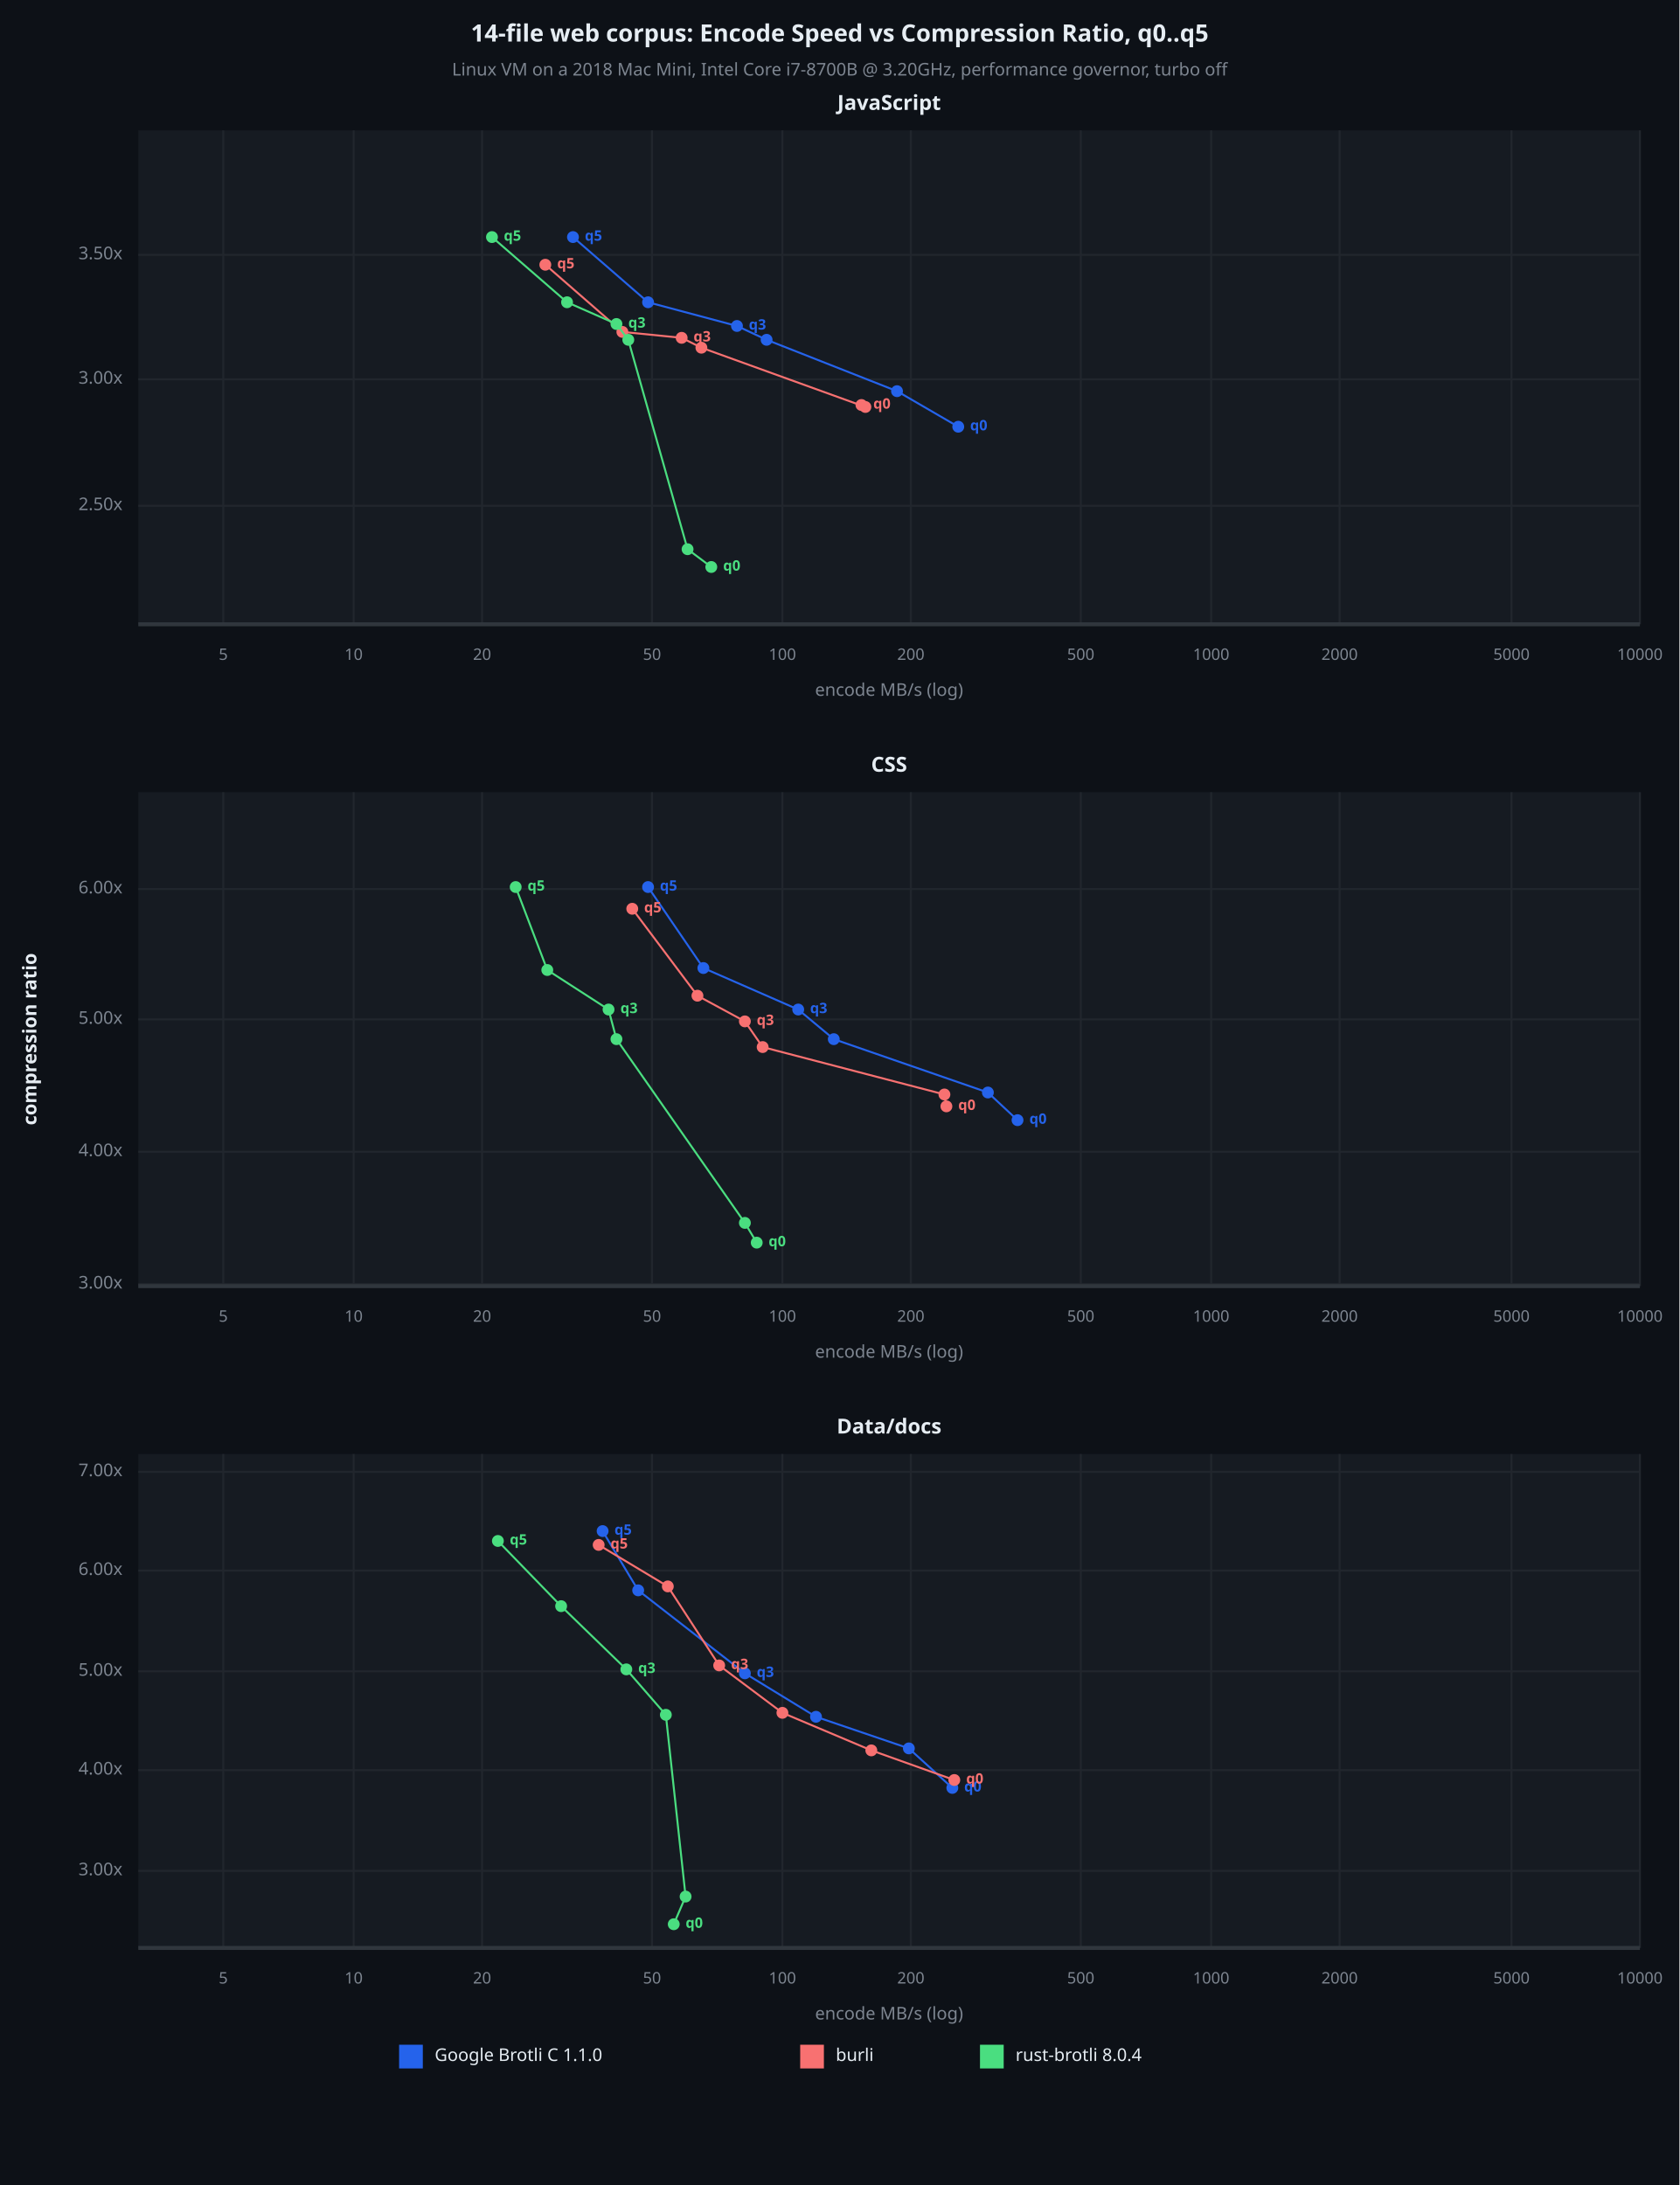
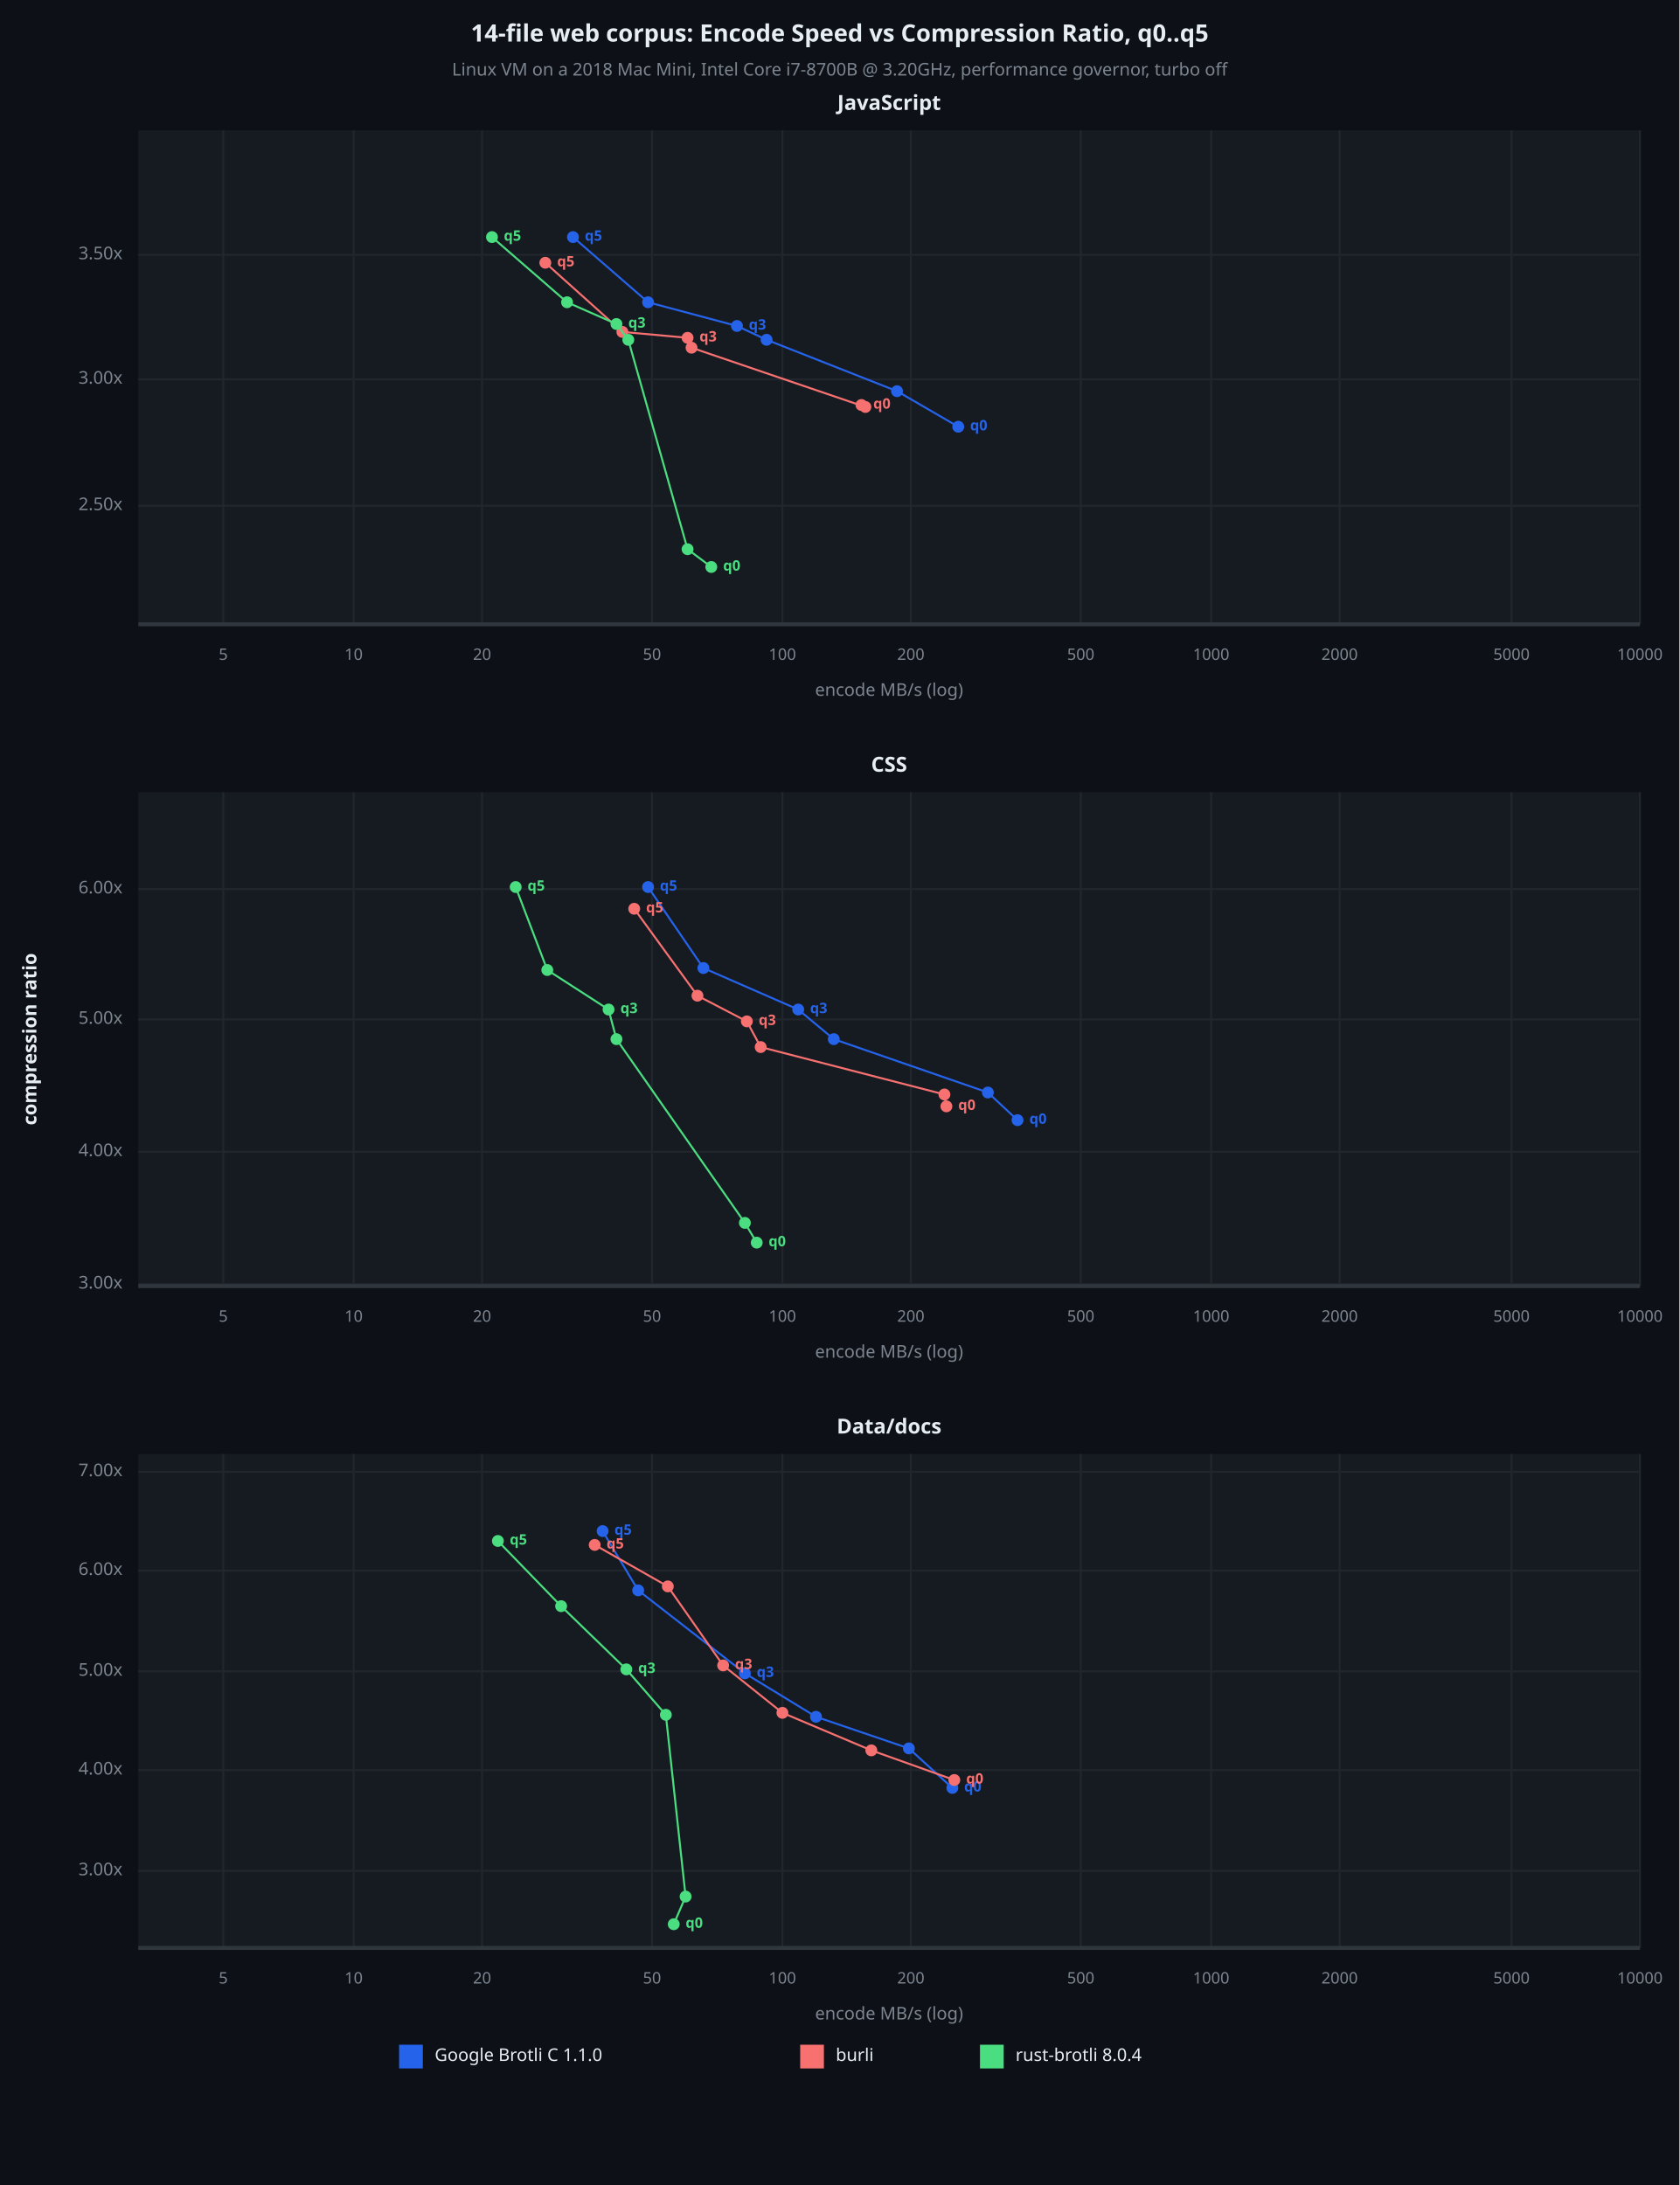
<svg xmlns="http://www.w3.org/2000/svg" viewBox="0 0 850 1106" font-family="system-ui, -apple-system, sans-serif">
  <rect x="0" y="0" width="850" height="1106" opacity="1" fill="#0D1117" stroke="none" />
  <text x="425" y="18" dy="0.5ex" text-anchor="middle" font-family="sans-serif" font-size="12.097" opacity="1" fill="#E6EDF3" font-weight="bold">
14-file web corpus: Encode Speed vs Compression Ratio, q0..q5
</text>
  <text x="425" y="36" dy="0.5ex" text-anchor="middle" font-family="sans-serif" font-size="8.871" opacity="1" fill="#7D8590">
Linux VM on a 2018 Mac Mini, Intel Core i7-8700B @ 3.20GHz, performance governor, turbo off
</text>
  <rect x="70" y="66" width="760" height="250" opacity="1" fill="#161B22" stroke="none" />
  <text x="450" y="53" dy="0.5ex" text-anchor="middle" font-family="sans-serif" font-size="10.484" opacity="1" fill="#E6EDF3" font-weight="bold">
JavaScript
</text>
  <polyline fill="none" opacity="1" stroke="#21262D" stroke-width="1" points="113,66 113,316 " />
  <text x="113" y="332" dy="0.5ex" text-anchor="middle" font-family="sans-serif" font-size="8.065" opacity="1" fill="#7D8590">
5
</text>
  <polyline fill="none" opacity="1" stroke="#21262D" stroke-width="1" points="179,66 179,316 " />
  <text x="179" y="332" dy="0.5ex" text-anchor="middle" font-family="sans-serif" font-size="8.065" opacity="1" fill="#7D8590">
10
</text>
  <polyline fill="none" opacity="1" stroke="#21262D" stroke-width="1" points="244,66 244,316 " />
  <text x="244" y="332" dy="0.5ex" text-anchor="middle" font-family="sans-serif" font-size="8.065" opacity="1" fill="#7D8590">
20
</text>
  <polyline fill="none" opacity="1" stroke="#21262D" stroke-width="1" points="330,66 330,316 " />
  <text x="330" y="332" dy="0.5ex" text-anchor="middle" font-family="sans-serif" font-size="8.065" opacity="1" fill="#7D8590">
50
</text>
  <polyline fill="none" opacity="1" stroke="#21262D" stroke-width="1" points="396,66 396,316 " />
  <text x="396" y="332" dy="0.5ex" text-anchor="middle" font-family="sans-serif" font-size="8.065" opacity="1" fill="#7D8590">
100
</text>
  <polyline fill="none" opacity="1" stroke="#21262D" stroke-width="1" points="461,66 461,316 " />
  <text x="461" y="332" dy="0.5ex" text-anchor="middle" font-family="sans-serif" font-size="8.065" opacity="1" fill="#7D8590">
200
</text>
  <polyline fill="none" opacity="1" stroke="#21262D" stroke-width="1" points="547,66 547,316 " />
  <text x="547" y="332" dy="0.5ex" text-anchor="middle" font-family="sans-serif" font-size="8.065" opacity="1" fill="#7D8590">
500
</text>
  <polyline fill="none" opacity="1" stroke="#21262D" stroke-width="1" points="613,66 613,316 " />
  <text x="613" y="332" dy="0.5ex" text-anchor="middle" font-family="sans-serif" font-size="8.065" opacity="1" fill="#7D8590">
1000
</text>
  <polyline fill="none" opacity="1" stroke="#21262D" stroke-width="1" points="678,66 678,316 " />
  <text x="678" y="332" dy="0.5ex" text-anchor="middle" font-family="sans-serif" font-size="8.065" opacity="1" fill="#7D8590">
2000
</text>
  <polyline fill="none" opacity="1" stroke="#21262D" stroke-width="1" points="765,66 765,316 " />
  <text x="765" y="332" dy="0.5ex" text-anchor="middle" font-family="sans-serif" font-size="8.065" opacity="1" fill="#7D8590">
5000
</text>
  <polyline fill="none" opacity="1" stroke="#21262D" stroke-width="1" points="830,66 830,316 " />
  <text x="830" y="332" dy="0.5ex" text-anchor="middle" font-family="sans-serif" font-size="8.065" opacity="1" fill="#7D8590">
10000
</text>
  <polyline fill="none" opacity="1" stroke="#21262D" stroke-width="1" points="70,256 830,256 " />
  <text x="62" y="256" dy="0.5ex" text-anchor="end" font-family="sans-serif" font-size="8.871" opacity="1" fill="#7D8590">
2.50x
</text>
  <polyline fill="none" opacity="1" stroke="#21262D" stroke-width="1" points="70,192 830,192 " />
  <text x="62" y="192" dy="0.5ex" text-anchor="end" font-family="sans-serif" font-size="8.871" opacity="1" fill="#7D8590">
3.00x
</text>
  <polyline fill="none" opacity="1" stroke="#21262D" stroke-width="1" points="70,129 830,129 " />
  <text x="62" y="129" dy="0.5ex" text-anchor="end" font-family="sans-serif" font-size="8.871" opacity="1" fill="#7D8590">
3.50x
</text>
  <polyline fill="none" opacity="1" stroke="#30363D" stroke-width="2" points="70,316 830,316 " />
  <polyline fill="none" opacity="1" stroke="#2563EB" stroke-width="1" points="485,216 454,198 388,172 373,165 328,153 290,120 " />
  <circle cx="485" cy="216" r="3" opacity="1" fill="#2563EB" stroke="none" stroke-width="1" />
  <text x="491" y="216" dy="0.5ex" text-anchor="start" font-family="sans-serif" font-size="7.258" opacity="1" fill="#2563EB" font-weight="bold">
q0
</text>
  <circle cx="454" cy="198" r="3" opacity="1" fill="#2563EB" stroke="none" stroke-width="1" />
  <circle cx="388" cy="172" r="3" opacity="1" fill="#2563EB" stroke="none" stroke-width="1" />
  <circle cx="373" cy="165" r="3" opacity="1" fill="#2563EB" stroke="none" stroke-width="1" />
  <text x="379" y="165" dy="0.5ex" text-anchor="start" font-family="sans-serif" font-size="7.258" opacity="1" fill="#2563EB" font-weight="bold">
q3
</text>
  <circle cx="328" cy="153" r="3" opacity="1" fill="#2563EB" stroke="none" stroke-width="1" />
  <circle cx="290" cy="120" r="3" opacity="1" fill="#2563EB" stroke="none" stroke-width="1" />
  <text x="296" y="120" dy="0.5ex" text-anchor="start" font-family="sans-serif" font-size="7.258" opacity="1" fill="#2563EB" font-weight="bold">
q5
</text>
-   <polyline fill="none" opacity="1" stroke="#F87171" stroke-width="1" points="436,205 438,206 355,176 345,171 315,168 276,134 " />
+   <polyline fill="none" opacity="1" stroke="#F87171" stroke-width="1" points="436,205 438,206 350,176 348,171 315,168 276,133 " />
  <circle cx="436" cy="205" r="3" opacity="1" fill="#F87171" stroke="none" stroke-width="1" />
  <text x="442" y="205" dy="0.5ex" text-anchor="start" font-family="sans-serif" font-size="7.258" opacity="1" fill="#F87171" font-weight="bold">
q0
</text>
  <circle cx="438" cy="206" r="3" opacity="1" fill="#F87171" stroke="none" stroke-width="1" />
-   <circle cx="355" cy="176" r="3" opacity="1" fill="#F87171" stroke="none" stroke-width="1" />
-   <circle cx="345" cy="171" r="3" opacity="1" fill="#F87171" stroke="none" stroke-width="1" />
-   <text x="351" y="171" dy="0.5ex" text-anchor="start" font-family="sans-serif" font-size="7.258" opacity="1" fill="#F87171" font-weight="bold">
+   <circle cx="350" cy="176" r="3" opacity="1" fill="#F87171" stroke="none" stroke-width="1" />
+   <circle cx="348" cy="171" r="3" opacity="1" fill="#F87171" stroke="none" stroke-width="1" />
+   <text x="354" y="171" dy="0.5ex" text-anchor="start" font-family="sans-serif" font-size="7.258" opacity="1" fill="#F87171" font-weight="bold">
q3
</text>
  <circle cx="315" cy="168" r="3" opacity="1" fill="#F87171" stroke="none" stroke-width="1" />
-   <circle cx="276" cy="134" r="3" opacity="1" fill="#F87171" stroke="none" stroke-width="1" />
-   <text x="282" y="134" dy="0.5ex" text-anchor="start" font-family="sans-serif" font-size="7.258" opacity="1" fill="#F87171" font-weight="bold">
+   <circle cx="276" cy="133" r="3" opacity="1" fill="#F87171" stroke="none" stroke-width="1" />
+   <text x="282" y="133" dy="0.5ex" text-anchor="start" font-family="sans-serif" font-size="7.258" opacity="1" fill="#F87171" font-weight="bold">
q5
</text>
  <polyline fill="none" opacity="1" stroke="#4ADE80" stroke-width="1" points="360,287 348,278 318,172 312,164 287,153 249,120 " />
  <circle cx="360" cy="287" r="3" opacity="1" fill="#4ADE80" stroke="none" stroke-width="1" />
  <text x="366" y="287" dy="0.5ex" text-anchor="start" font-family="sans-serif" font-size="7.258" opacity="1" fill="#4ADE80" font-weight="bold">
q0
</text>
  <circle cx="348" cy="278" r="3" opacity="1" fill="#4ADE80" stroke="none" stroke-width="1" />
  <circle cx="318" cy="172" r="3" opacity="1" fill="#4ADE80" stroke="none" stroke-width="1" />
  <circle cx="312" cy="164" r="3" opacity="1" fill="#4ADE80" stroke="none" stroke-width="1" />
  <text x="318" y="164" dy="0.5ex" text-anchor="start" font-family="sans-serif" font-size="7.258" opacity="1" fill="#4ADE80" font-weight="bold">
q3
</text>
  <circle cx="287" cy="153" r="3" opacity="1" fill="#4ADE80" stroke="none" stroke-width="1" />
  <circle cx="249" cy="120" r="3" opacity="1" fill="#4ADE80" stroke="none" stroke-width="1" />
  <text x="255" y="120" dy="0.5ex" text-anchor="start" font-family="sans-serif" font-size="7.258" opacity="1" fill="#4ADE80" font-weight="bold">
q5
</text>
  <text x="450" y="350" dy="0.5ex" text-anchor="middle" font-family="sans-serif" font-size="8.871" opacity="1" fill="#7D8590">
encode MB/s (log)
</text>
  <rect x="70" y="401" width="760" height="250" opacity="1" fill="#161B22" stroke="none" />
  <text x="450" y="388" dy="0.5ex" text-anchor="middle" font-family="sans-serif" font-size="10.484" opacity="1" fill="#E6EDF3" font-weight="bold">
CSS
</text>
  <polyline fill="none" opacity="1" stroke="#21262D" stroke-width="1" points="113,401 113,651 " />
  <text x="113" y="667" dy="0.5ex" text-anchor="middle" font-family="sans-serif" font-size="8.065" opacity="1" fill="#7D8590">
5
</text>
  <polyline fill="none" opacity="1" stroke="#21262D" stroke-width="1" points="179,401 179,651 " />
  <text x="179" y="667" dy="0.5ex" text-anchor="middle" font-family="sans-serif" font-size="8.065" opacity="1" fill="#7D8590">
10
</text>
  <polyline fill="none" opacity="1" stroke="#21262D" stroke-width="1" points="244,401 244,651 " />
  <text x="244" y="667" dy="0.5ex" text-anchor="middle" font-family="sans-serif" font-size="8.065" opacity="1" fill="#7D8590">
20
</text>
  <polyline fill="none" opacity="1" stroke="#21262D" stroke-width="1" points="330,401 330,651 " />
  <text x="330" y="667" dy="0.5ex" text-anchor="middle" font-family="sans-serif" font-size="8.065" opacity="1" fill="#7D8590">
50
</text>
  <polyline fill="none" opacity="1" stroke="#21262D" stroke-width="1" points="396,401 396,651 " />
  <text x="396" y="667" dy="0.5ex" text-anchor="middle" font-family="sans-serif" font-size="8.065" opacity="1" fill="#7D8590">
100
</text>
  <polyline fill="none" opacity="1" stroke="#21262D" stroke-width="1" points="461,401 461,651 " />
  <text x="461" y="667" dy="0.5ex" text-anchor="middle" font-family="sans-serif" font-size="8.065" opacity="1" fill="#7D8590">
200
</text>
  <polyline fill="none" opacity="1" stroke="#21262D" stroke-width="1" points="547,401 547,651 " />
  <text x="547" y="667" dy="0.5ex" text-anchor="middle" font-family="sans-serif" font-size="8.065" opacity="1" fill="#7D8590">
500
</text>
  <polyline fill="none" opacity="1" stroke="#21262D" stroke-width="1" points="613,401 613,651 " />
  <text x="613" y="667" dy="0.5ex" text-anchor="middle" font-family="sans-serif" font-size="8.065" opacity="1" fill="#7D8590">
1000
</text>
  <polyline fill="none" opacity="1" stroke="#21262D" stroke-width="1" points="678,401 678,651 " />
  <text x="678" y="667" dy="0.5ex" text-anchor="middle" font-family="sans-serif" font-size="8.065" opacity="1" fill="#7D8590">
2000
</text>
  <polyline fill="none" opacity="1" stroke="#21262D" stroke-width="1" points="765,401 765,651 " />
  <text x="765" y="667" dy="0.5ex" text-anchor="middle" font-family="sans-serif" font-size="8.065" opacity="1" fill="#7D8590">
5000
</text>
  <polyline fill="none" opacity="1" stroke="#21262D" stroke-width="1" points="830,401 830,651 " />
  <text x="830" y="667" dy="0.5ex" text-anchor="middle" font-family="sans-serif" font-size="8.065" opacity="1" fill="#7D8590">
10000
</text>
  <polyline fill="none" opacity="1" stroke="#21262D" stroke-width="1" points="70,650 830,650 " />
  <text x="62" y="650" dy="0.5ex" text-anchor="end" font-family="sans-serif" font-size="8.871" opacity="1" fill="#7D8590">
3.00x
</text>
  <polyline fill="none" opacity="1" stroke="#21262D" stroke-width="1" points="70,583 830,583 " />
  <text x="62" y="583" dy="0.5ex" text-anchor="end" font-family="sans-serif" font-size="8.871" opacity="1" fill="#7D8590">
4.00x
</text>
  <polyline fill="none" opacity="1" stroke="#21262D" stroke-width="1" points="70,516 830,516 " />
  <text x="62" y="516" dy="0.5ex" text-anchor="end" font-family="sans-serif" font-size="8.871" opacity="1" fill="#7D8590">
5.00x
</text>
  <polyline fill="none" opacity="1" stroke="#21262D" stroke-width="1" points="70,450 830,450 " />
  <text x="62" y="450" dy="0.5ex" text-anchor="end" font-family="sans-serif" font-size="8.871" opacity="1" fill="#7D8590">
6.00x
</text>
  <polyline fill="none" opacity="1" stroke="#30363D" stroke-width="2" points="70,651 830,651 " />
  <polyline fill="none" opacity="1" stroke="#2563EB" stroke-width="1" points="515,567 500,553 422,526 404,511 356,490 328,449 " />
  <circle cx="515" cy="567" r="3" opacity="1" fill="#2563EB" stroke="none" stroke-width="1" />
  <text x="521" y="567" dy="0.5ex" text-anchor="start" font-family="sans-serif" font-size="7.258" opacity="1" fill="#2563EB" font-weight="bold">
q0
</text>
  <circle cx="500" cy="553" r="3" opacity="1" fill="#2563EB" stroke="none" stroke-width="1" />
  <circle cx="422" cy="526" r="3" opacity="1" fill="#2563EB" stroke="none" stroke-width="1" />
  <circle cx="404" cy="511" r="3" opacity="1" fill="#2563EB" stroke="none" stroke-width="1" />
  <text x="410" y="511" dy="0.5ex" text-anchor="start" font-family="sans-serif" font-size="7.258" opacity="1" fill="#2563EB" font-weight="bold">
q3
</text>
  <circle cx="356" cy="490" r="3" opacity="1" fill="#2563EB" stroke="none" stroke-width="1" />
  <circle cx="328" cy="449" r="3" opacity="1" fill="#2563EB" stroke="none" stroke-width="1" />
  <text x="334" y="449" dy="0.5ex" text-anchor="start" font-family="sans-serif" font-size="7.258" opacity="1" fill="#2563EB" font-weight="bold">
q5
</text>
-   <polyline fill="none" opacity="1" stroke="#F87171" stroke-width="1" points="479,560 478,554 386,530 377,517 353,504 320,460 " />
+   <polyline fill="none" opacity="1" stroke="#F87171" stroke-width="1" points="479,560 478,554 385,530 378,517 353,504 321,460 " />
  <circle cx="479" cy="560" r="3" opacity="1" fill="#F87171" stroke="none" stroke-width="1" />
  <text x="485" y="560" dy="0.5ex" text-anchor="start" font-family="sans-serif" font-size="7.258" opacity="1" fill="#F87171" font-weight="bold">
q0
</text>
  <circle cx="478" cy="554" r="3" opacity="1" fill="#F87171" stroke="none" stroke-width="1" />
-   <circle cx="386" cy="530" r="3" opacity="1" fill="#F87171" stroke="none" stroke-width="1" />
-   <circle cx="377" cy="517" r="3" opacity="1" fill="#F87171" stroke="none" stroke-width="1" />
-   <text x="383" y="517" dy="0.5ex" text-anchor="start" font-family="sans-serif" font-size="7.258" opacity="1" fill="#F87171" font-weight="bold">
+   <circle cx="385" cy="530" r="3" opacity="1" fill="#F87171" stroke="none" stroke-width="1" />
+   <circle cx="378" cy="517" r="3" opacity="1" fill="#F87171" stroke="none" stroke-width="1" />
+   <text x="384" y="517" dy="0.5ex" text-anchor="start" font-family="sans-serif" font-size="7.258" opacity="1" fill="#F87171" font-weight="bold">
q3
</text>
  <circle cx="353" cy="504" r="3" opacity="1" fill="#F87171" stroke="none" stroke-width="1" />
-   <circle cx="320" cy="460" r="3" opacity="1" fill="#F87171" stroke="none" stroke-width="1" />
-   <text x="326" y="460" dy="0.5ex" text-anchor="start" font-family="sans-serif" font-size="7.258" opacity="1" fill="#F87171" font-weight="bold">
+   <circle cx="321" cy="460" r="3" opacity="1" fill="#F87171" stroke="none" stroke-width="1" />
+   <text x="327" y="460" dy="0.5ex" text-anchor="start" font-family="sans-serif" font-size="7.258" opacity="1" fill="#F87171" font-weight="bold">
q5
</text>
  <polyline fill="none" opacity="1" stroke="#4ADE80" stroke-width="1" points="383,629 377,619 312,526 308,511 277,491 261,449 " />
  <circle cx="383" cy="629" r="3" opacity="1" fill="#4ADE80" stroke="none" stroke-width="1" />
  <text x="389" y="629" dy="0.5ex" text-anchor="start" font-family="sans-serif" font-size="7.258" opacity="1" fill="#4ADE80" font-weight="bold">
q0
</text>
  <circle cx="377" cy="619" r="3" opacity="1" fill="#4ADE80" stroke="none" stroke-width="1" />
  <circle cx="312" cy="526" r="3" opacity="1" fill="#4ADE80" stroke="none" stroke-width="1" />
  <circle cx="308" cy="511" r="3" opacity="1" fill="#4ADE80" stroke="none" stroke-width="1" />
  <text x="314" y="511" dy="0.5ex" text-anchor="start" font-family="sans-serif" font-size="7.258" opacity="1" fill="#4ADE80" font-weight="bold">
q3
</text>
  <circle cx="277" cy="491" r="3" opacity="1" fill="#4ADE80" stroke="none" stroke-width="1" />
  <circle cx="261" cy="449" r="3" opacity="1" fill="#4ADE80" stroke="none" stroke-width="1" />
  <text x="267" y="449" dy="0.5ex" text-anchor="start" font-family="sans-serif" font-size="7.258" opacity="1" fill="#4ADE80" font-weight="bold">
q5
</text>
  <text x="450" y="685" dy="0.5ex" text-anchor="middle" font-family="sans-serif" font-size="8.871" opacity="1" fill="#7D8590">
encode MB/s (log)
</text>
  <rect x="70" y="736" width="760" height="250" opacity="1" fill="#161B22" stroke="none" />
  <text x="450" y="723" dy="0.5ex" text-anchor="middle" font-family="sans-serif" font-size="10.484" opacity="1" fill="#E6EDF3" font-weight="bold">
Data/docs
</text>
  <polyline fill="none" opacity="1" stroke="#21262D" stroke-width="1" points="113,736 113,986 " />
  <text x="113" y="1002" dy="0.5ex" text-anchor="middle" font-family="sans-serif" font-size="8.065" opacity="1" fill="#7D8590">
5
</text>
  <polyline fill="none" opacity="1" stroke="#21262D" stroke-width="1" points="179,736 179,986 " />
  <text x="179" y="1002" dy="0.5ex" text-anchor="middle" font-family="sans-serif" font-size="8.065" opacity="1" fill="#7D8590">
10
</text>
  <polyline fill="none" opacity="1" stroke="#21262D" stroke-width="1" points="244,736 244,986 " />
  <text x="244" y="1002" dy="0.5ex" text-anchor="middle" font-family="sans-serif" font-size="8.065" opacity="1" fill="#7D8590">
20
</text>
  <polyline fill="none" opacity="1" stroke="#21262D" stroke-width="1" points="330,736 330,986 " />
  <text x="330" y="1002" dy="0.5ex" text-anchor="middle" font-family="sans-serif" font-size="8.065" opacity="1" fill="#7D8590">
50
</text>
  <polyline fill="none" opacity="1" stroke="#21262D" stroke-width="1" points="396,736 396,986 " />
  <text x="396" y="1002" dy="0.5ex" text-anchor="middle" font-family="sans-serif" font-size="8.065" opacity="1" fill="#7D8590">
100
</text>
  <polyline fill="none" opacity="1" stroke="#21262D" stroke-width="1" points="461,736 461,986 " />
  <text x="461" y="1002" dy="0.5ex" text-anchor="middle" font-family="sans-serif" font-size="8.065" opacity="1" fill="#7D8590">
200
</text>
  <polyline fill="none" opacity="1" stroke="#21262D" stroke-width="1" points="547,736 547,986 " />
  <text x="547" y="1002" dy="0.5ex" text-anchor="middle" font-family="sans-serif" font-size="8.065" opacity="1" fill="#7D8590">
500
</text>
  <polyline fill="none" opacity="1" stroke="#21262D" stroke-width="1" points="613,736 613,986 " />
  <text x="613" y="1002" dy="0.5ex" text-anchor="middle" font-family="sans-serif" font-size="8.065" opacity="1" fill="#7D8590">
1000
</text>
  <polyline fill="none" opacity="1" stroke="#21262D" stroke-width="1" points="678,736 678,986 " />
  <text x="678" y="1002" dy="0.5ex" text-anchor="middle" font-family="sans-serif" font-size="8.065" opacity="1" fill="#7D8590">
2000
</text>
  <polyline fill="none" opacity="1" stroke="#21262D" stroke-width="1" points="765,736 765,986 " />
  <text x="765" y="1002" dy="0.5ex" text-anchor="middle" font-family="sans-serif" font-size="8.065" opacity="1" fill="#7D8590">
5000
</text>
  <polyline fill="none" opacity="1" stroke="#21262D" stroke-width="1" points="830,736 830,986 " />
  <text x="830" y="1002" dy="0.5ex" text-anchor="middle" font-family="sans-serif" font-size="8.065" opacity="1" fill="#7D8590">
10000
</text>
  <polyline fill="none" opacity="1" stroke="#21262D" stroke-width="1" points="70,947 830,947 " />
  <text x="62" y="947" dy="0.5ex" text-anchor="end" font-family="sans-serif" font-size="8.871" opacity="1" fill="#7D8590">
3.00x
</text>
  <polyline fill="none" opacity="1" stroke="#21262D" stroke-width="1" points="70,896 830,896 " />
  <text x="62" y="896" dy="0.5ex" text-anchor="end" font-family="sans-serif" font-size="8.871" opacity="1" fill="#7D8590">
4.00x
</text>
  <polyline fill="none" opacity="1" stroke="#21262D" stroke-width="1" points="70,846 830,846 " />
  <text x="62" y="846" dy="0.5ex" text-anchor="end" font-family="sans-serif" font-size="8.871" opacity="1" fill="#7D8590">
5.00x
</text>
  <polyline fill="none" opacity="1" stroke="#21262D" stroke-width="1" points="70,795 830,795 " />
  <text x="62" y="795" dy="0.5ex" text-anchor="end" font-family="sans-serif" font-size="8.871" opacity="1" fill="#7D8590">
6.00x
</text>
  <polyline fill="none" opacity="1" stroke="#21262D" stroke-width="1" points="70,745 830,745 " />
  <text x="62" y="745" dy="0.5ex" text-anchor="end" font-family="sans-serif" font-size="8.871" opacity="1" fill="#7D8590">
7.00x
</text>
  <polyline fill="none" opacity="1" stroke="#30363D" stroke-width="2" points="70,986 830,986 " />
  <polyline fill="none" opacity="1" stroke="#2563EB" stroke-width="1" points="482,905 460,885 413,869 377,847 323,805 305,775 " />
  <circle cx="482" cy="905" r="3" opacity="1" fill="#2563EB" stroke="none" stroke-width="1" />
  <text x="488" y="905" dy="0.5ex" text-anchor="start" font-family="sans-serif" font-size="7.258" opacity="1" fill="#2563EB" font-weight="bold">
q0
</text>
  <circle cx="460" cy="885" r="3" opacity="1" fill="#2563EB" stroke="none" stroke-width="1" />
  <circle cx="413" cy="869" r="3" opacity="1" fill="#2563EB" stroke="none" stroke-width="1" />
  <circle cx="377" cy="847" r="3" opacity="1" fill="#2563EB" stroke="none" stroke-width="1" />
  <text x="383" y="847" dy="0.5ex" text-anchor="start" font-family="sans-serif" font-size="7.258" opacity="1" fill="#2563EB" font-weight="bold">
q3
</text>
  <circle cx="323" cy="805" r="3" opacity="1" fill="#2563EB" stroke="none" stroke-width="1" />
  <circle cx="305" cy="775" r="3" opacity="1" fill="#2563EB" stroke="none" stroke-width="1" />
  <text x="311" y="775" dy="0.5ex" text-anchor="start" font-family="sans-serif" font-size="7.258" opacity="1" fill="#2563EB" font-weight="bold">
q5
</text>
-   <polyline fill="none" opacity="1" stroke="#F87171" stroke-width="1" points="483,901 441,886 396,867 364,843 338,803 303,782 " />
+   <polyline fill="none" opacity="1" stroke="#F87171" stroke-width="1" points="483,901 441,886 396,867 366,843 338,803 301,782 " />
  <circle cx="483" cy="901" r="3" opacity="1" fill="#F87171" stroke="none" stroke-width="1" />
  <text x="489" y="901" dy="0.5ex" text-anchor="start" font-family="sans-serif" font-size="7.258" opacity="1" fill="#F87171" font-weight="bold">
q0
</text>
  <circle cx="441" cy="886" r="3" opacity="1" fill="#F87171" stroke="none" stroke-width="1" />
  <circle cx="396" cy="867" r="3" opacity="1" fill="#F87171" stroke="none" stroke-width="1" />
-   <circle cx="364" cy="843" r="3" opacity="1" fill="#F87171" stroke="none" stroke-width="1" />
-   <text x="370" y="843" dy="0.5ex" text-anchor="start" font-family="sans-serif" font-size="7.258" opacity="1" fill="#F87171" font-weight="bold">
+   <circle cx="366" cy="843" r="3" opacity="1" fill="#F87171" stroke="none" stroke-width="1" />
+   <text x="372" y="843" dy="0.5ex" text-anchor="start" font-family="sans-serif" font-size="7.258" opacity="1" fill="#F87171" font-weight="bold">
q3
</text>
  <circle cx="338" cy="803" r="3" opacity="1" fill="#F87171" stroke="none" stroke-width="1" />
-   <circle cx="303" cy="782" r="3" opacity="1" fill="#F87171" stroke="none" stroke-width="1" />
-   <text x="309" y="782" dy="0.5ex" text-anchor="start" font-family="sans-serif" font-size="7.258" opacity="1" fill="#F87171" font-weight="bold">
+   <circle cx="301" cy="782" r="3" opacity="1" fill="#F87171" stroke="none" stroke-width="1" />
+   <text x="307" y="782" dy="0.5ex" text-anchor="start" font-family="sans-serif" font-size="7.258" opacity="1" fill="#F87171" font-weight="bold">
q5
</text>
  <polyline fill="none" opacity="1" stroke="#4ADE80" stroke-width="1" points="341,974 347,960 337,868 317,845 284,813 252,780 " />
  <circle cx="341" cy="974" r="3" opacity="1" fill="#4ADE80" stroke="none" stroke-width="1" />
  <text x="347" y="974" dy="0.5ex" text-anchor="start" font-family="sans-serif" font-size="7.258" opacity="1" fill="#4ADE80" font-weight="bold">
q0
</text>
  <circle cx="347" cy="960" r="3" opacity="1" fill="#4ADE80" stroke="none" stroke-width="1" />
  <circle cx="337" cy="868" r="3" opacity="1" fill="#4ADE80" stroke="none" stroke-width="1" />
  <circle cx="317" cy="845" r="3" opacity="1" fill="#4ADE80" stroke="none" stroke-width="1" />
  <text x="323" y="845" dy="0.5ex" text-anchor="start" font-family="sans-serif" font-size="7.258" opacity="1" fill="#4ADE80" font-weight="bold">
q3
</text>
  <circle cx="284" cy="813" r="3" opacity="1" fill="#4ADE80" stroke="none" stroke-width="1" />
  <circle cx="252" cy="780" r="3" opacity="1" fill="#4ADE80" stroke="none" stroke-width="1" />
  <text x="258" y="780" dy="0.5ex" text-anchor="start" font-family="sans-serif" font-size="7.258" opacity="1" fill="#4ADE80" font-weight="bold">
q5
</text>
  <text x="450" y="1020" dy="0.5ex" text-anchor="middle" font-family="sans-serif" font-size="8.871" opacity="1" fill="#7D8590">
encode MB/s (log)
</text>
  <text x="16" y="526" dy="0.5ex" text-anchor="middle" font-family="sans-serif" font-size="9.677" opacity="1" fill="#E6EDF3" font-weight="bold" transform="rotate(270, 16, 526)">
compression ratio
</text>
  <rect x="202" y="1035" width="12" height="12" opacity="1" fill="#2563EB" stroke="none" />
  <text x="220" y="1041" dy="0.5ex" text-anchor="start" font-family="sans-serif" font-size="8.871" opacity="1" fill="#E6EDF3">
Google Brotli C 1.1.0
</text>
  <rect x="405" y="1035" width="12" height="12" opacity="1" fill="#F87171" stroke="none" />
  <text x="423" y="1041" dy="0.5ex" text-anchor="start" font-family="sans-serif" font-size="8.871" opacity="1" fill="#E6EDF3">
burli
</text>
  <rect x="496" y="1035" width="12" height="12" opacity="1" fill="#4ADE80" stroke="none" />
  <text x="514" y="1041" dy="0.5ex" text-anchor="start" font-family="sans-serif" font-size="8.871" opacity="1" fill="#E6EDF3">
rust-brotli 8.0.4
</text>
</svg>
